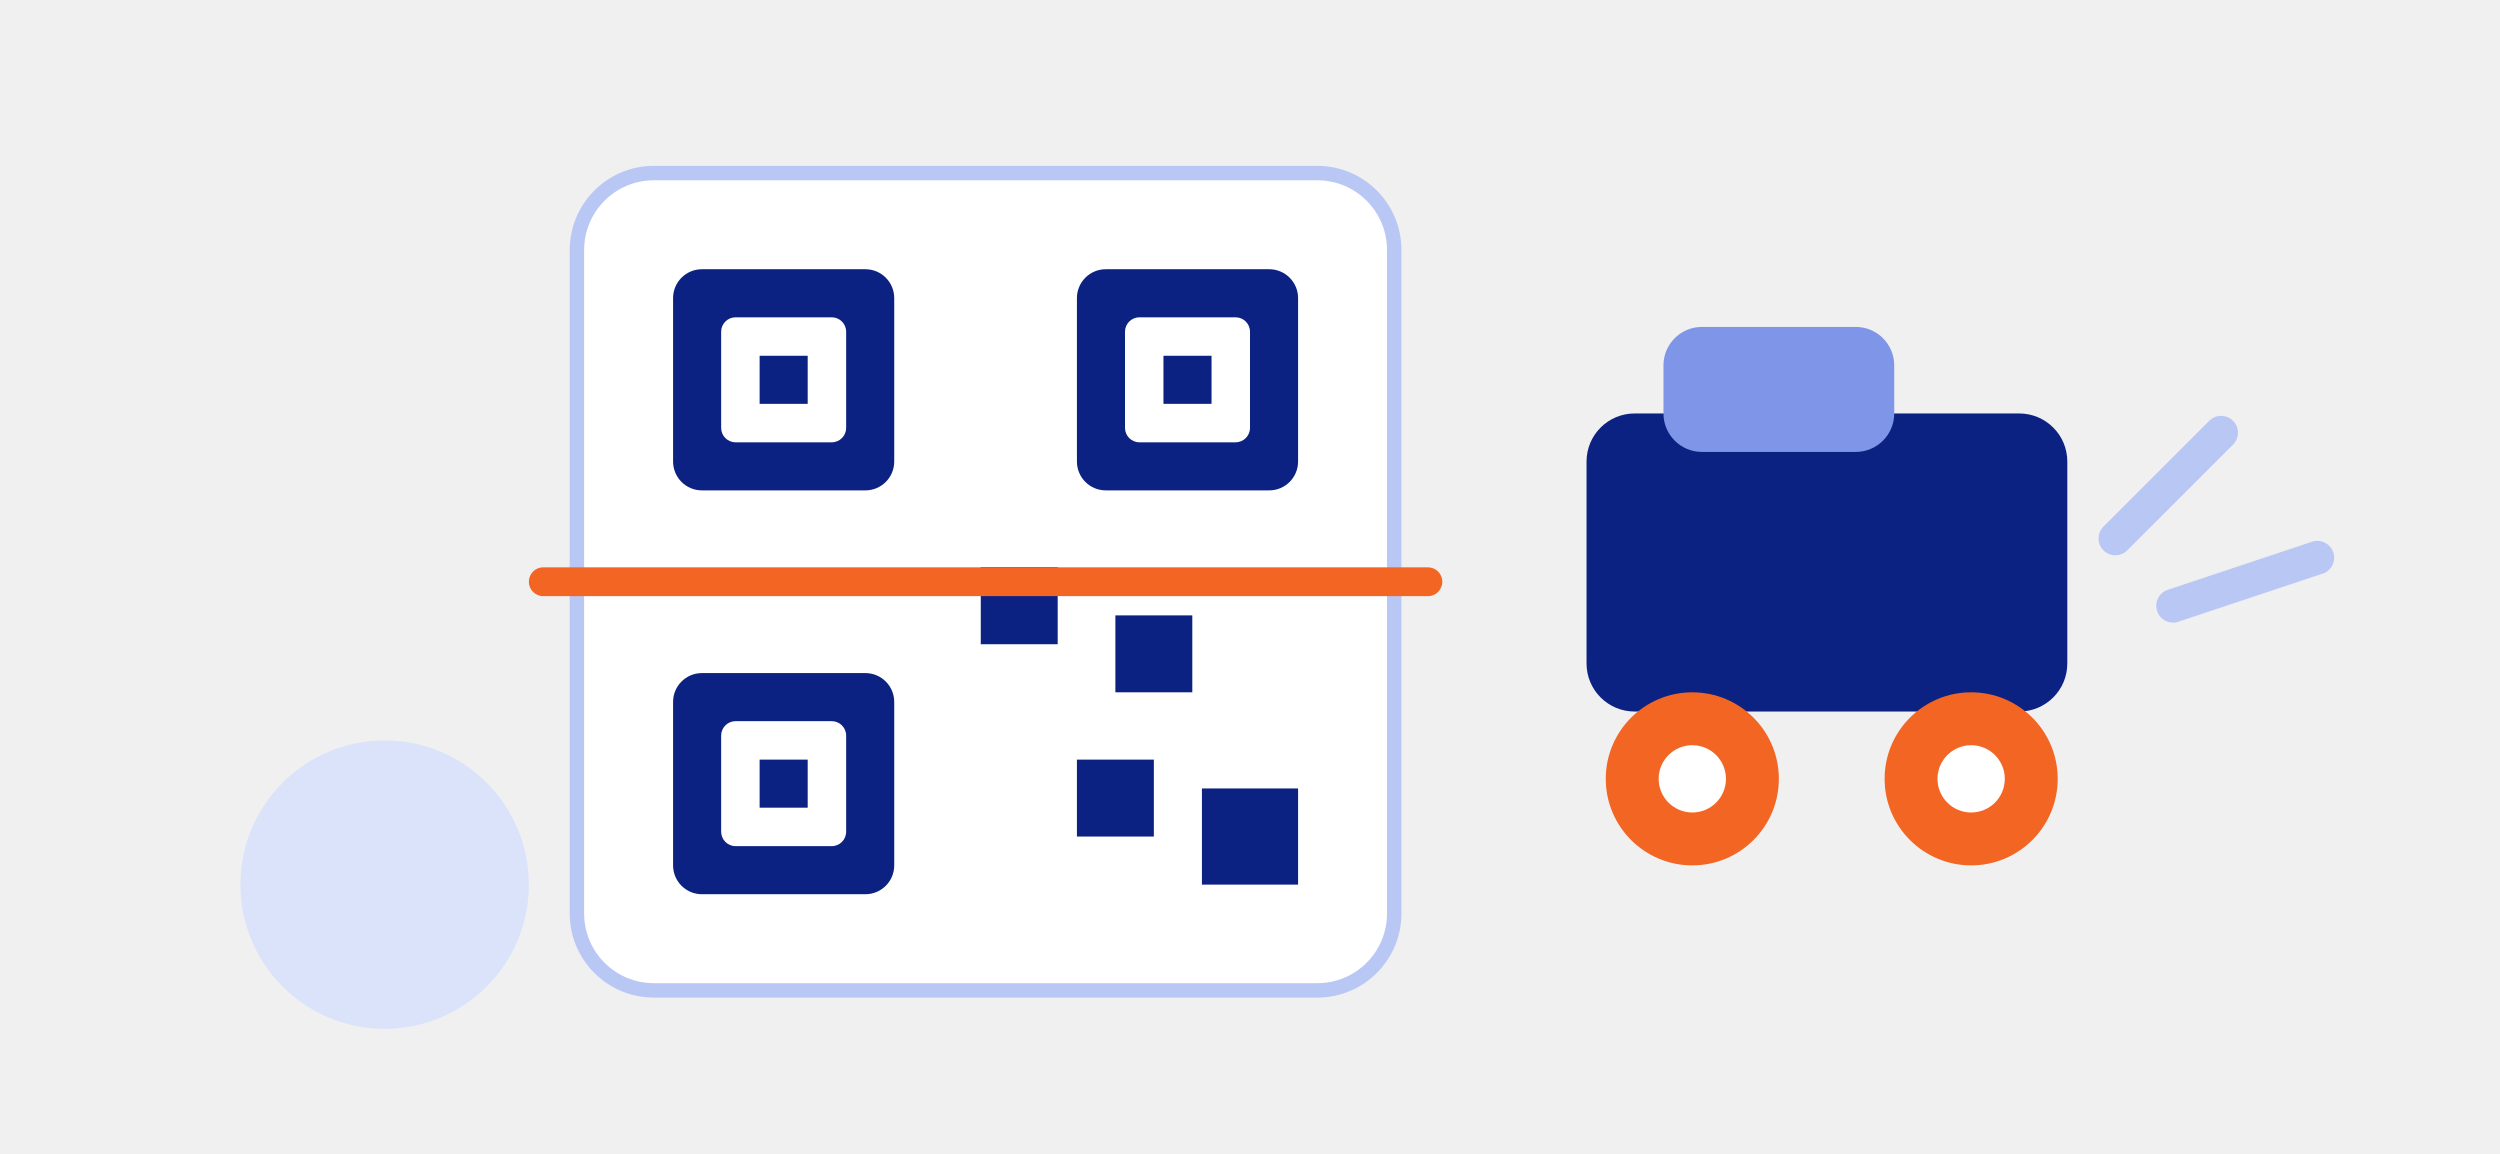
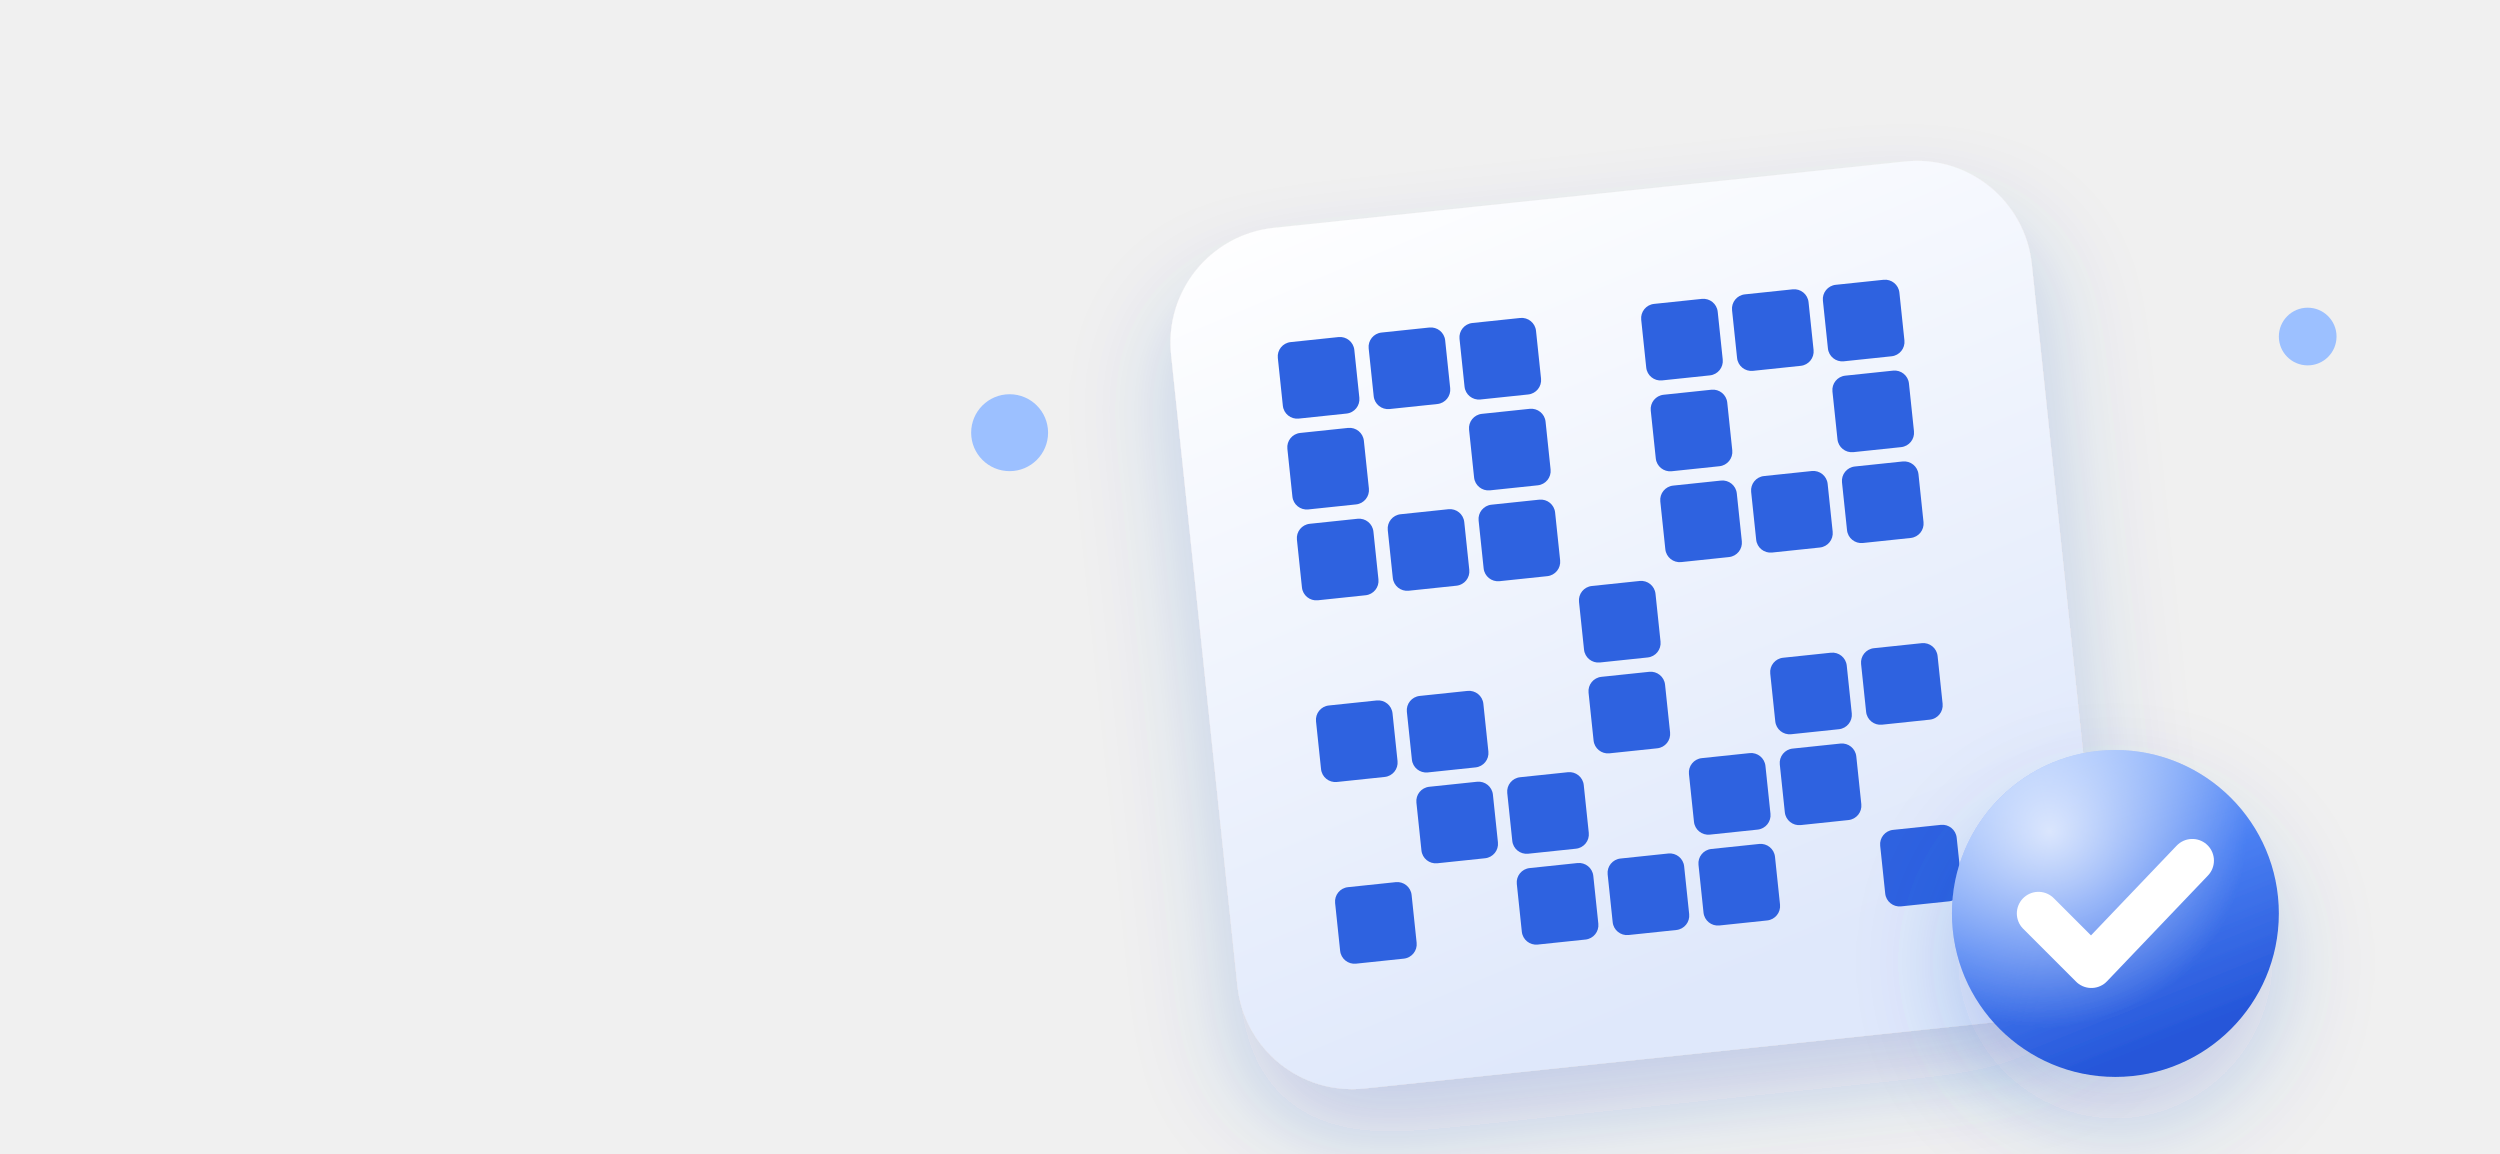
<svg xmlns="http://www.w3.org/2000/svg" viewBox="0 0 520 240">
-   <rect x="120" y="36" width="170" height="170" rx="16" fill="#fff" stroke="#b9c7f5" stroke-width="3" />
-   <g fill="#0b2282">
-     <rect x="140" y="56" width="46" height="46" rx="6" />
-     <rect x="224" y="56" width="46" height="46" rx="6" />
-     <rect x="140" y="140" width="46" height="46" rx="6" />
+   <defs>
+     <linearGradient id="b" x1="0" y1="0" x2="0.4" y2="1">
+       <stop offset="0" stop-color="#9cc0ff" />
+       <stop offset="0.55" stop-color="#4a7ff2" />
+       <stop offset="1" stop-color="#2556d9" />
+     </linearGradient>
+     <linearGradient id="bd" x1="0" y1="0" x2="0.3" y2="1">
+       <stop offset="0" stop-color="#6f9bff" />
+       <stop offset="1" stop-color="#1d46c4" />
+     </linearGradient>
+     <linearGradient id="w" x1="0" y1="0" x2="0.3" y2="1">
+       <stop offset="0" stop-color="#ffffff" />
+       <stop offset="1" stop-color="#dfe8fb" />
+     </linearGradient>
+     <linearGradient id="l" x1="0" y1="0" x2="0" y2="1">
+       <stop offset="0" stop-color="#d3e1ff" />
+       <stop offset="1" stop-color="#a9c3f7" />
+     </linearGradient>
+     <linearGradient id="o" x1="0" y1="0" x2="0" y2="1">
+       <stop offset="0" stop-color="#ffb37a" />
+       <stop offset="1" stop-color="#f26522" />
+     </linearGradient>
+     <radialGradient id="g" cx="0.3" cy="0.25" r="0.6">
+       <stop offset="0" stop-color="#fff" stop-opacity="0.75" />
+       <stop offset="1" stop-color="#fff" stop-opacity="0" />
+     </radialGradient>
+     <filter id="s" x="-30%" y="-30%" width="160%" height="170%">
+       <feDropShadow dx="0" dy="10" stdDeviation="10" flood-color="#2a55c9" flood-opacity="0.22" />
+     </filter>
+   </defs>
+   <g filter="url(#s)" transform="rotate(-6 340 130)">
+     <rect x="250" y="40" width="180" height="180" rx="24" fill="url(#w)" />
+     <g fill="#2f62e0">
+       <rect x="272" y="64" width="16" height="16" rx="3" />
+       <rect x="291" y="64" width="16" height="16" rx="3" />
+       <rect x="310" y="64" width="16" height="16" rx="3" />
+       <rect x="348" y="64" width="16" height="16" rx="3" />
+       <rect x="367" y="64" width="16" height="16" rx="3" />
+       <rect x="386" y="64" width="16" height="16" rx="3" />
+       <rect x="272" y="83" width="16" height="16" rx="3" />
+       <rect x="310" y="83" width="16" height="16" rx="3" />
+       <rect x="348" y="83" width="16" height="16" rx="3" />
+       <rect x="386" y="83" width="16" height="16" rx="3" />
+       <rect x="272" y="102" width="16" height="16" rx="3" />
+       <rect x="291" y="102" width="16" height="16" rx="3" />
+       <rect x="310" y="102" width="16" height="16" rx="3" />
+       <rect x="348" y="102" width="16" height="16" rx="3" />
+       <rect x="367" y="102" width="16" height="16" rx="3" />
+       <rect x="386" y="102" width="16" height="16" rx="3" />
+       <rect x="329" y="121" width="16" height="16" rx="3" />
+       <rect x="272" y="140" width="16" height="16" rx="3" />
+       <rect x="291" y="140" width="16" height="16" rx="3" />
+       <rect x="329" y="140" width="16" height="16" rx="3" />
+       <rect x="367" y="140" width="16" height="16" rx="3" />
+       <rect x="386" y="140" width="16" height="16" rx="3" />
+       <rect x="291" y="159" width="16" height="16" rx="3" />
+       <rect x="310" y="159" width="16" height="16" rx="3" />
+       <rect x="348" y="159" width="16" height="16" rx="3" />
+       <rect x="367" y="159" width="16" height="16" rx="3" />
+       <rect x="272" y="178" width="16" height="16" rx="3" />
+       <rect x="310" y="178" width="16" height="16" rx="3" />
+       <rect x="329" y="178" width="16" height="16" rx="3" />
+       <rect x="348" y="178" width="16" height="16" rx="3" />
+       <rect x="386" y="178" width="16" height="16" rx="3" />
+     </g>
  </g>
-   <g fill="#fff">
-     <rect x="150" y="66" width="26" height="26" rx="3" />
-     <rect x="234" y="66" width="26" height="26" rx="3" />
-     <rect x="150" y="150" width="26" height="26" rx="3" />
+   <g filter="url(#s)">
+     <circle cx="440" cy="190" r="34" fill="url(#b)" />
+     <path d="M424 190l11 11 21-22" fill="none" stroke="#fff" stroke-width="9" stroke-linecap="round" stroke-linejoin="round" />
+     <circle cx="440" cy="190" r="34" fill="url(#g)" />
  </g>
-   <g fill="#0b2282">
-     <rect x="158" y="74" width="10" height="10" />
-     <rect x="242" y="74" width="10" height="10" />
-     <rect x="158" y="158" width="10" height="10" />
-     <rect x="204" y="118" width="16" height="16" />
-     <rect x="232" y="128" width="16" height="16" />
-     <rect x="224" y="158" width="16" height="16" />
-     <rect x="250" y="164" width="20" height="20" />
+   <g fill="#9cc0ff">
+     <circle cx="210" cy="90" r="8" />
+     <circle cx="480" cy="70" r="6" />
  </g>
-   <rect x="110" y="118" width="190" height="6" rx="3" fill="#f26522" />
-   <rect x="330" y="86" width="100" height="62" rx="10" fill="#0b2282" />
-   <rect x="346" y="68" width="48" height="26" rx="8" fill="#7f95e8" />
-   <circle cx="352" cy="162" r="18" fill="#f26522" />
-   <circle cx="410" cy="162" r="18" fill="#f26522" />
-   <circle cx="352" cy="162" r="7" fill="#fff" />
-   <circle cx="410" cy="162" r="7" fill="#fff" />
-   <path d="M440 112 l22 -22 M452 126 l30 -10" stroke="#b9c7f5" stroke-width="7" stroke-linecap="round" />
-   <circle cx="80" cy="184" r="30" fill="#dbe3fb" />
</svg>
